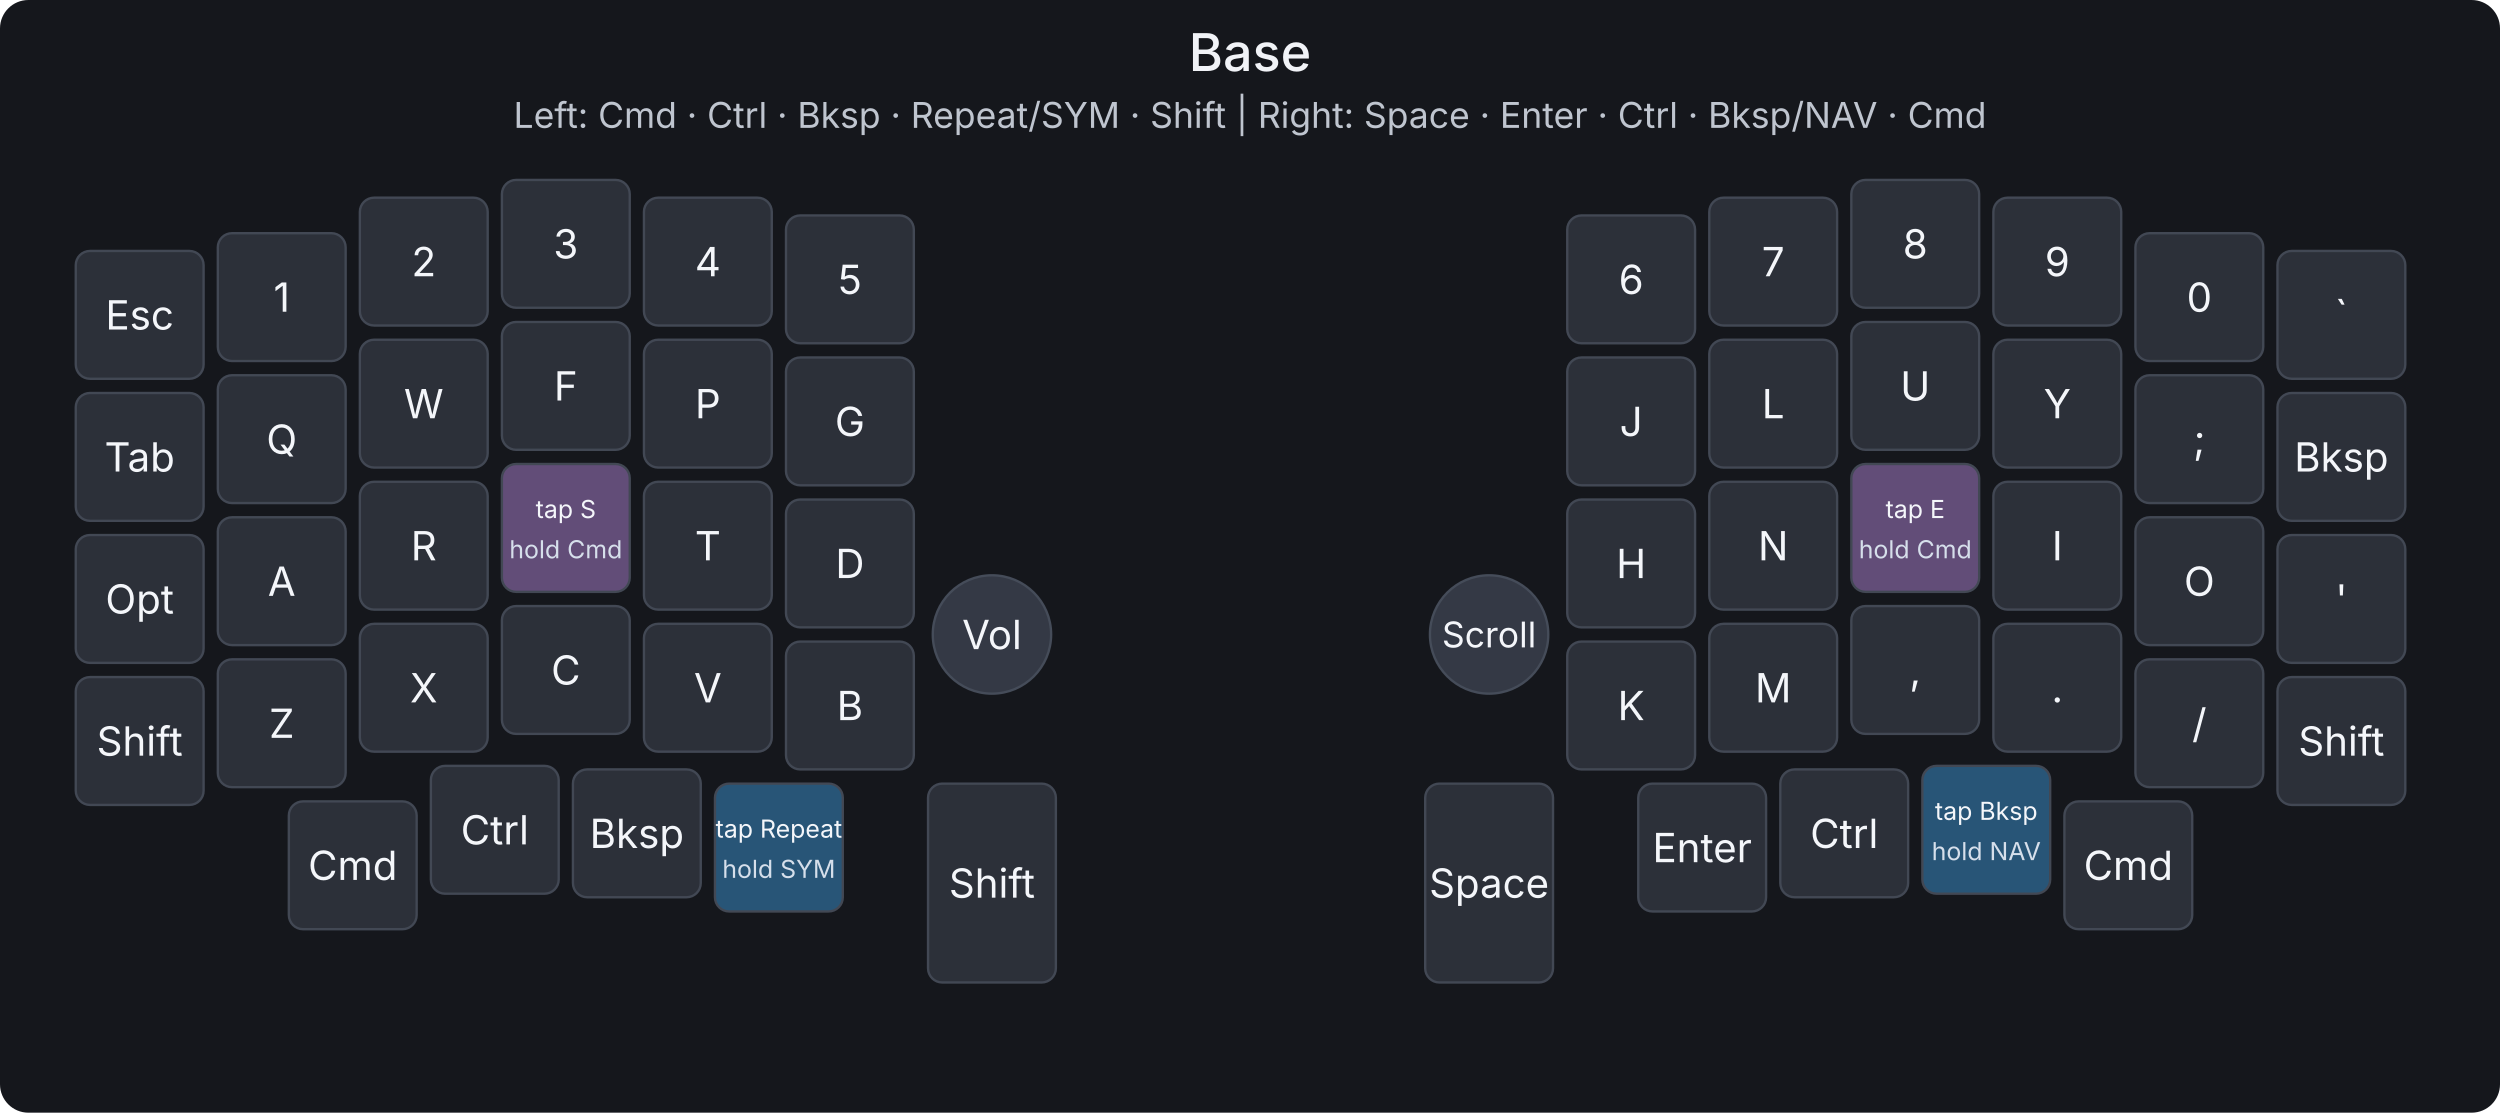
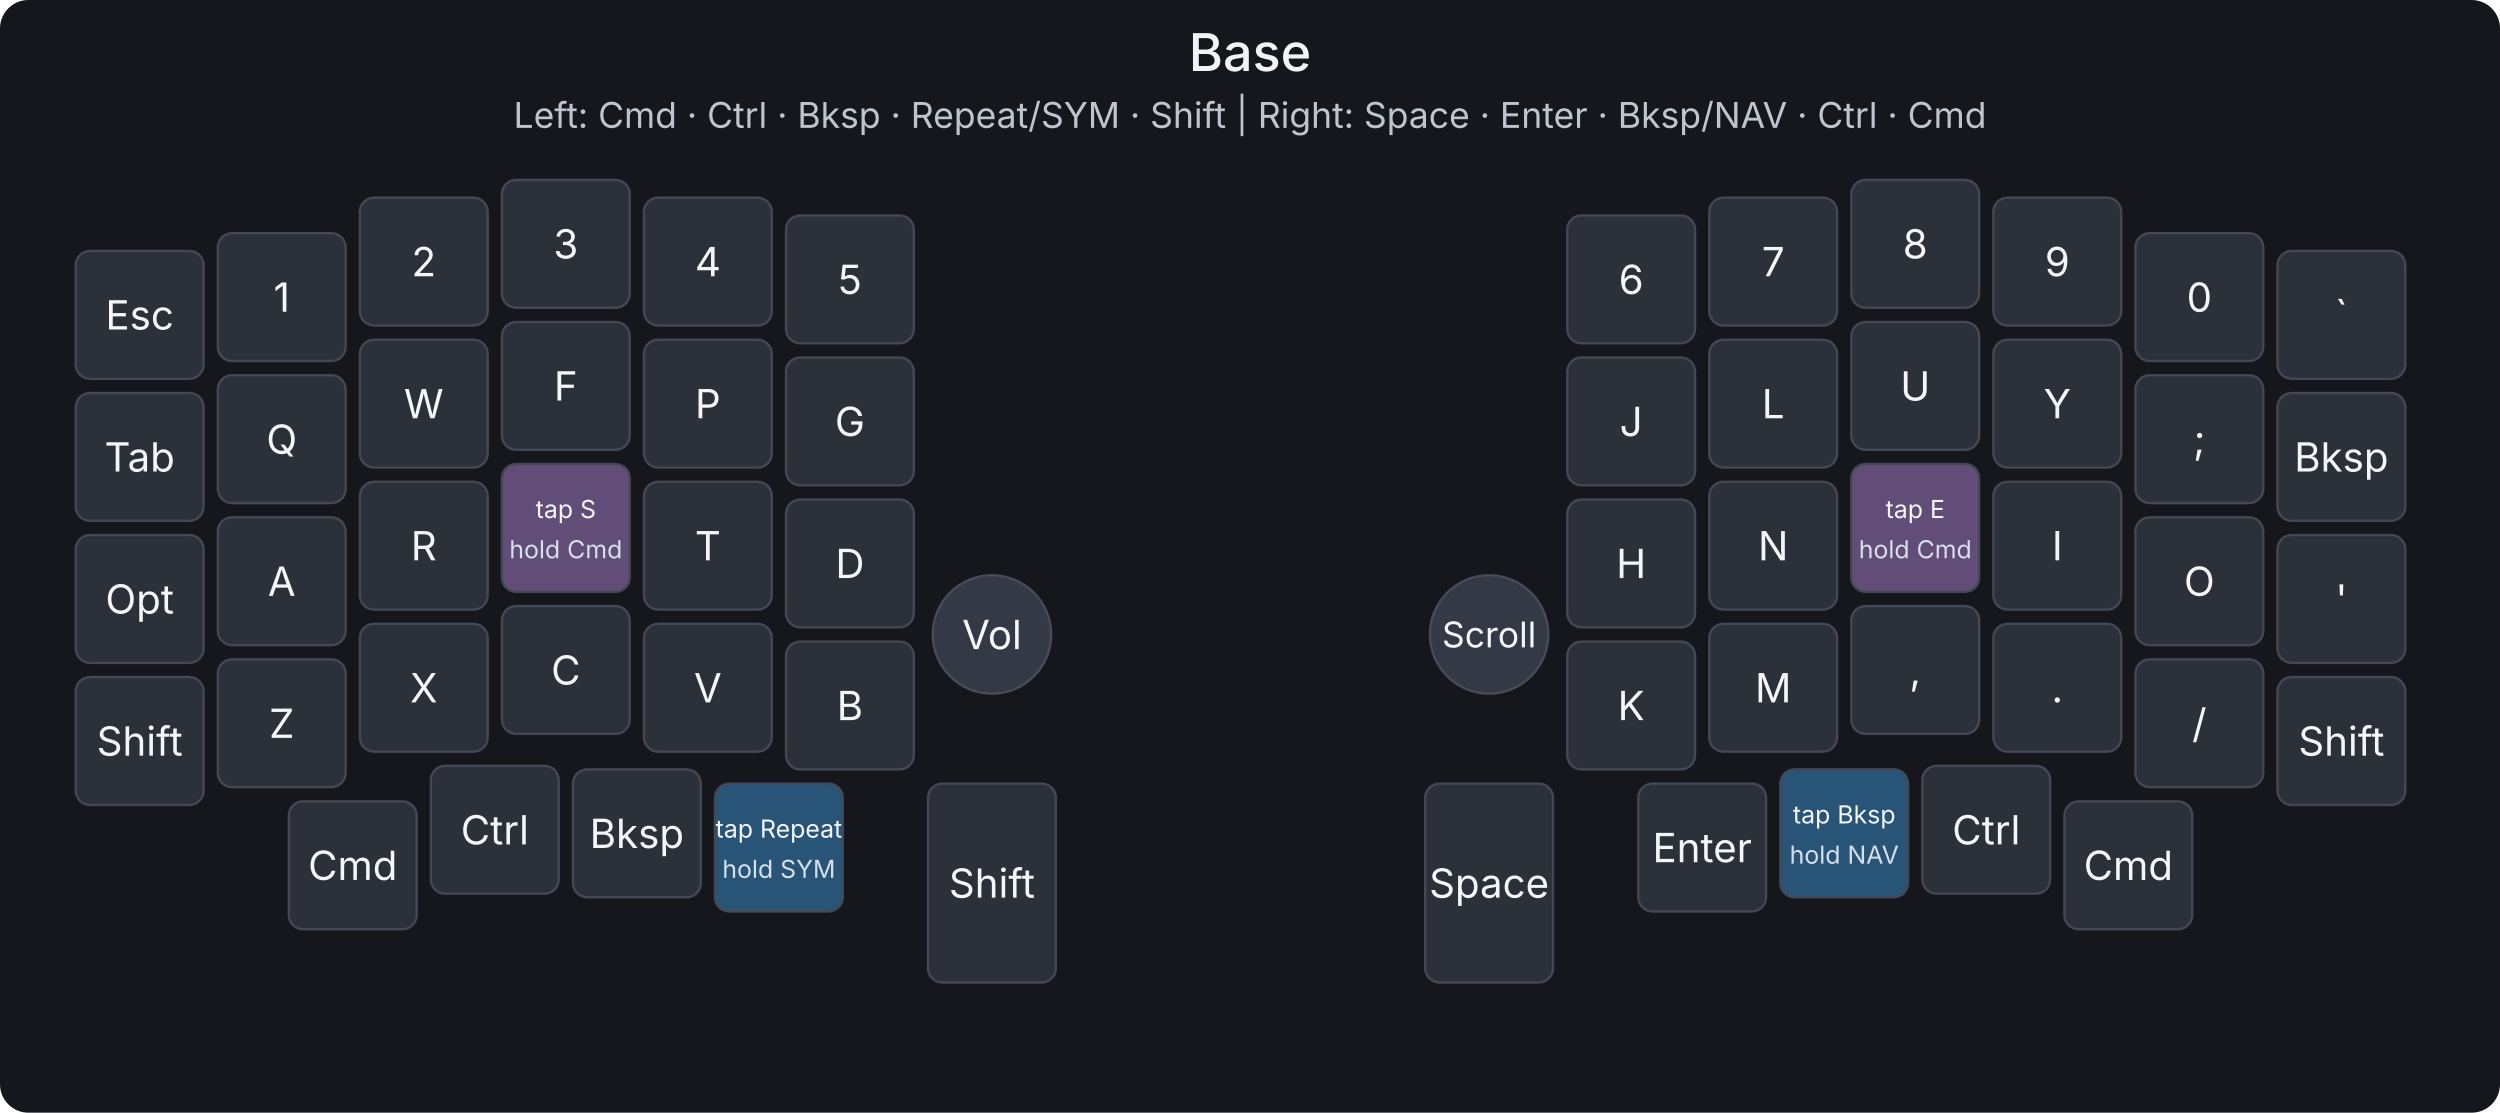
<svg xmlns="http://www.w3.org/2000/svg" width="1056" height="470" viewBox="0 0 1056 470" role="img" aria-labelledby="title desc">
  <rect width="1056" height="470" rx="12" fill="#15171c" />
  <g font-family="-apple-system, BlinkMacSystemFont, Segoe UI, sans-serif" text-anchor="middle">
    <text x="528" y="30" fill="#f1f3f7" font-size="22" font-weight="500">Base</text>
-     <text x="528" y="54" fill="#bfc5cf" font-size="15">Left: Cmd · Ctrl · Bksp · Repeat/SYM · Shift    |    Right: Space · Enter · Ctrl · Bksp/NAV · Cmd</text>
+     <text x="528" y="54" fill="#bfc5cf" font-size="15">Left: Cmd · Ctrl · Bksp · Repeat/SYM · Shift    |    Right: Space · Enter · Bksp/NAV · Ctrl · Cmd</text>
    <g data-matrix="0,0" data-keycode="KC_ESCAPE" opacity="1">
      <rect x="32" y="106.0" width="54" height="54" rx="6" fill="#2c3039" stroke="#424854" />
      <text x="59" y="133.0" dominant-baseline="central" fill="#f4f6fa" font-size="17">Esc</text>
    </g>
    <g data-matrix="0,1" data-keycode="KC_1" opacity="1">
      <rect x="92" y="98.5" width="54" height="54" rx="6" fill="#2c3039" stroke="#424854" />
      <text x="119" y="125.5" dominant-baseline="central" fill="#f4f6fa" font-size="17">1</text>
    </g>
    <g data-matrix="0,2" data-keycode="KC_2" opacity="1">
      <rect x="152" y="83.5" width="54" height="54" rx="6" fill="#2c3039" stroke="#424854" />
      <text x="179" y="110.5" dominant-baseline="central" fill="#f4f6fa" font-size="17">2</text>
    </g>
    <g data-matrix="0,3" data-keycode="KC_3" opacity="1">
      <rect x="212" y="76" width="54" height="54" rx="6" fill="#2c3039" stroke="#424854" />
      <text x="239" y="103.0" dominant-baseline="central" fill="#f4f6fa" font-size="17">3</text>
    </g>
    <g data-matrix="0,4" data-keycode="KC_4" opacity="1">
      <rect x="272" y="83.5" width="54" height="54" rx="6" fill="#2c3039" stroke="#424854" />
      <text x="299" y="110.5" dominant-baseline="central" fill="#f4f6fa" font-size="17">4</text>
    </g>
    <g data-matrix="0,5" data-keycode="KC_5" opacity="1">
      <rect x="332" y="91.0" width="54" height="54" rx="6" fill="#2c3039" stroke="#424854" />
      <text x="359" y="118.0" dominant-baseline="central" fill="#f4f6fa" font-size="17">5</text>
    </g>
    <g data-matrix="5,5" data-keycode="KC_6" opacity="1">
      <rect x="662.0" y="91.0" width="54" height="54" rx="6" fill="#2c3039" stroke="#424854" />
      <text x="689.0" y="118.0" dominant-baseline="central" fill="#f4f6fa" font-size="17">6</text>
    </g>
    <g data-matrix="5,4" data-keycode="KC_7" opacity="1">
      <rect x="722.0" y="83.5" width="54" height="54" rx="6" fill="#2c3039" stroke="#424854" />
      <text x="749.0" y="110.5" dominant-baseline="central" fill="#f4f6fa" font-size="17">7</text>
    </g>
    <g data-matrix="5,3" data-keycode="KC_8" opacity="1">
      <rect x="782.0" y="76" width="54" height="54" rx="6" fill="#2c3039" stroke="#424854" />
      <text x="809.0" y="103.0" dominant-baseline="central" fill="#f4f6fa" font-size="17">8</text>
    </g>
    <g data-matrix="5,2" data-keycode="KC_9" opacity="1">
      <rect x="842.0" y="83.5" width="54" height="54" rx="6" fill="#2c3039" stroke="#424854" />
      <text x="869.0" y="110.5" dominant-baseline="central" fill="#f4f6fa" font-size="17">9</text>
    </g>
    <g data-matrix="5,1" data-keycode="KC_0" opacity="1">
      <rect x="902.0" y="98.5" width="54" height="54" rx="6" fill="#2c3039" stroke="#424854" />
      <text x="929.0" y="125.5" dominant-baseline="central" fill="#f4f6fa" font-size="17">0</text>
    </g>
    <g data-matrix="5,0" data-keycode="KC_GRAVE" opacity="1">
      <rect x="962.0" y="106.0" width="54" height="54" rx="6" fill="#2c3039" stroke="#424854" />
      <text x="989.0" y="133.0" dominant-baseline="central" fill="#f4f6fa" font-size="17">`</text>
    </g>
    <g data-matrix="1,0" data-keycode="KC_TAB" opacity="1">
      <rect x="32" y="166.0" width="54" height="54" rx="6" fill="#2c3039" stroke="#424854" />
      <text x="59" y="193.0" dominant-baseline="central" fill="#f4f6fa" font-size="17">Tab</text>
    </g>
    <g data-matrix="1,1" data-keycode="KC_Q" opacity="1">
      <rect x="92" y="158.5" width="54" height="54" rx="6" fill="#2c3039" stroke="#424854" />
      <text x="119" y="185.5" dominant-baseline="central" fill="#f4f6fa" font-size="17">Q</text>
    </g>
    <g data-matrix="1,2" data-keycode="KC_W" opacity="1">
      <rect x="152" y="143.5" width="54" height="54" rx="6" fill="#2c3039" stroke="#424854" />
      <text x="179" y="170.5" dominant-baseline="central" fill="#f4f6fa" font-size="17">W</text>
    </g>
    <g data-matrix="1,3" data-keycode="KC_E" opacity="1">
      <rect x="212" y="136" width="54" height="54" rx="6" fill="#2c3039" stroke="#424854" />
      <text x="239" y="163.0" dominant-baseline="central" fill="#f4f6fa" font-size="17">F</text>
    </g>
    <g data-matrix="1,4" data-keycode="KC_R" opacity="1">
      <rect x="272" y="143.5" width="54" height="54" rx="6" fill="#2c3039" stroke="#424854" />
      <text x="299" y="170.5" dominant-baseline="central" fill="#f4f6fa" font-size="17">P</text>
    </g>
    <g data-matrix="1,5" data-keycode="KC_T" opacity="1">
      <rect x="332" y="151.0" width="54" height="54" rx="6" fill="#2c3039" stroke="#424854" />
      <text x="359" y="178.0" dominant-baseline="central" fill="#f4f6fa" font-size="17">G</text>
    </g>
    <g data-matrix="6,5" data-keycode="KC_Y" opacity="1">
      <rect x="662.0" y="151.0" width="54" height="54" rx="6" fill="#2c3039" stroke="#424854" />
      <text x="689.0" y="178.0" dominant-baseline="central" fill="#f4f6fa" font-size="17">J</text>
    </g>
    <g data-matrix="6,4" data-keycode="KC_U" opacity="1">
      <rect x="722.0" y="143.5" width="54" height="54" rx="6" fill="#2c3039" stroke="#424854" />
      <text x="749.0" y="170.5" dominant-baseline="central" fill="#f4f6fa" font-size="17">L</text>
    </g>
    <g data-matrix="6,3" data-keycode="KC_I" opacity="1">
      <rect x="782.0" y="136" width="54" height="54" rx="6" fill="#2c3039" stroke="#424854" />
      <text x="809.0" y="163.0" dominant-baseline="central" fill="#f4f6fa" font-size="17">U</text>
    </g>
    <g data-matrix="6,2" data-keycode="KC_O" opacity="1">
      <rect x="842.0" y="143.5" width="54" height="54" rx="6" fill="#2c3039" stroke="#424854" />
      <text x="869.0" y="170.5" dominant-baseline="central" fill="#f4f6fa" font-size="17">Y</text>
    </g>
    <g data-matrix="6,1" data-keycode="KC_P" opacity="1">
      <rect x="902.0" y="158.5" width="54" height="54" rx="6" fill="#2c3039" stroke="#424854" />
      <text x="929.0" y="185.5" dominant-baseline="central" fill="#f4f6fa" font-size="17">;</text>
    </g>
    <g data-matrix="6,0" data-keycode="KC_BSPACE" opacity="1">
      <rect x="962.0" y="166.0" width="54" height="54" rx="6" fill="#2c3039" stroke="#424854" />
      <text x="989.0" y="193.0" dominant-baseline="central" fill="#f4f6fa" font-size="17">Bksp</text>
    </g>
    <g data-matrix="2,0" data-keycode="KC_LALT" opacity="1">
      <rect x="32" y="226.0" width="54" height="54" rx="6" fill="#2c3039" stroke="#424854" />
      <text x="59" y="253.0" dominant-baseline="central" fill="#f4f6fa" font-size="17">Opt</text>
    </g>
    <g data-matrix="2,1" data-keycode="KC_A" opacity="1">
      <rect x="92" y="218.5" width="54" height="54" rx="6" fill="#2c3039" stroke="#424854" />
      <text x="119" y="245.5" dominant-baseline="central" fill="#f4f6fa" font-size="17">A</text>
    </g>
    <g data-matrix="2,2" data-keycode="KC_S" opacity="1">
      <rect x="152" y="203.5" width="54" height="54" rx="6" fill="#2c3039" stroke="#424854" />
      <text x="179" y="230.5" dominant-baseline="central" fill="#f4f6fa" font-size="17">R</text>
    </g>
    <g data-matrix="2,3" data-keycode="0x2807" opacity="1">
      <rect x="212" y="196" width="54" height="54" rx="6" fill="#624d78" stroke="#424854" />
      <text x="239" y="215.0" dominant-baseline="central" fill="#f4f6fa" font-size="10.5">tap S</text>
      <text x="239" y="232.0" dominant-baseline="central" fill="#d6dfeb" font-size="10.5">hold Cmd</text>
    </g>
    <g data-matrix="2,4" data-keycode="KC_F" opacity="1">
      <rect x="272" y="203.5" width="54" height="54" rx="6" fill="#2c3039" stroke="#424854" />
      <text x="299" y="230.5" dominant-baseline="central" fill="#f4f6fa" font-size="17">T</text>
    </g>
    <g data-matrix="2,5" data-keycode="KC_G" opacity="1">
      <rect x="332" y="211.0" width="54" height="54" rx="6" fill="#2c3039" stroke="#424854" />
      <text x="359" y="238.0" dominant-baseline="central" fill="#f4f6fa" font-size="17">D</text>
    </g>
    <g data-matrix="7,5" data-keycode="KC_H" opacity="1">
      <rect x="662.0" y="211.0" width="54" height="54" rx="6" fill="#2c3039" stroke="#424854" />
      <text x="689.0" y="238.0" dominant-baseline="central" fill="#f4f6fa" font-size="17">H</text>
    </g>
    <g data-matrix="7,4" data-keycode="KC_J" opacity="1">
      <rect x="722.0" y="203.5" width="54" height="54" rx="6" fill="#2c3039" stroke="#424854" />
      <text x="749.0" y="230.5" dominant-baseline="central" fill="#f4f6fa" font-size="17">N</text>
    </g>
    <g data-matrix="7,3" data-keycode="0x380e" opacity="1">
      <rect x="782.0" y="196" width="54" height="54" rx="6" fill="#624d78" stroke="#424854" />
      <text x="809.0" y="215.0" dominant-baseline="central" fill="#f4f6fa" font-size="10.5">tap E</text>
      <text x="809.0" y="232.0" dominant-baseline="central" fill="#d6dfeb" font-size="10.5">hold Cmd</text>
    </g>
    <g data-matrix="7,2" data-keycode="KC_L" opacity="1">
      <rect x="842.0" y="203.5" width="54" height="54" rx="6" fill="#2c3039" stroke="#424854" />
      <text x="869.0" y="230.5" dominant-baseline="central" fill="#f4f6fa" font-size="17">I</text>
    </g>
    <g data-matrix="7,1" data-keycode="KC_SCOLON" opacity="1">
      <rect x="902.0" y="218.5" width="54" height="54" rx="6" fill="#2c3039" stroke="#424854" />
      <text x="929.0" y="245.5" dominant-baseline="central" fill="#f4f6fa" font-size="17">O</text>
    </g>
    <g data-matrix="7,0" data-keycode="KC_QUOTE" opacity="1">
      <rect x="962.0" y="226.0" width="54" height="54" rx="6" fill="#2c3039" stroke="#424854" />
      <text x="989.0" y="253.0" dominant-baseline="central" fill="#f4f6fa" font-size="17">'</text>
    </g>
    <g data-matrix="3,0" data-keycode="KC_LSHIFT" opacity="1">
      <rect x="32" y="286.0" width="54" height="54" rx="6" fill="#2c3039" stroke="#424854" />
      <text x="59" y="313.0" dominant-baseline="central" fill="#f4f6fa" font-size="17">Shift</text>
    </g>
    <g data-matrix="3,1" data-keycode="KC_Z" opacity="1">
      <rect x="92" y="278.5" width="54" height="54" rx="6" fill="#2c3039" stroke="#424854" />
      <text x="119" y="305.5" dominant-baseline="central" fill="#f4f6fa" font-size="17">Z</text>
    </g>
    <g data-matrix="3,2" data-keycode="KC_X" opacity="1">
      <rect x="152" y="263.5" width="54" height="54" rx="6" fill="#2c3039" stroke="#424854" />
      <text x="179" y="290.5" dominant-baseline="central" fill="#f4f6fa" font-size="17">X</text>
    </g>
    <g data-matrix="3,3" data-keycode="KC_C" opacity="1">
      <rect x="212" y="256" width="54" height="54" rx="6" fill="#2c3039" stroke="#424854" />
      <text x="239" y="283.0" dominant-baseline="central" fill="#f4f6fa" font-size="17">C</text>
    </g>
    <g data-matrix="3,4" data-keycode="KC_V" opacity="1">
      <rect x="272" y="263.5" width="54" height="54" rx="6" fill="#2c3039" stroke="#424854" />
      <text x="299" y="290.5" dominant-baseline="central" fill="#f4f6fa" font-size="17">V</text>
    </g>
    <g data-matrix="3,5" data-keycode="KC_B" opacity="1">
      <rect x="332" y="271.0" width="54" height="54" rx="6" fill="#2c3039" stroke="#424854" />
      <text x="359" y="298.0" dominant-baseline="central" fill="#f4f6fa" font-size="17">B</text>
    </g>
    <g data-matrix="4,5" data-keycode="KC_MUTE" opacity="1">
      <circle cx="419" cy="268.0" r="25" fill="#343945" stroke="#454c59" />
      <text x="419" y="268.0" dominant-baseline="central" fill="#f4f6fa" font-size="17">Vol</text>
    </g>
    <g data-matrix="9,5" data-keycode="KC_MPLY" opacity="1">
      <circle cx="629.0" cy="268.0" r="25" fill="#343945" stroke="#454c59" />
      <text x="629.0" y="268.0" dominant-baseline="central" fill="#f4f6fa" font-size="15">Scroll</text>
    </g>
    <g data-matrix="8,5" data-keycode="KC_N" opacity="1">
      <rect x="662.0" y="271.0" width="54" height="54" rx="6" fill="#2c3039" stroke="#424854" />
      <text x="689.0" y="298.0" dominant-baseline="central" fill="#f4f6fa" font-size="17">K</text>
    </g>
    <g data-matrix="8,4" data-keycode="KC_M" opacity="1">
      <rect x="722.0" y="263.5" width="54" height="54" rx="6" fill="#2c3039" stroke="#424854" />
      <text x="749.0" y="290.5" dominant-baseline="central" fill="#f4f6fa" font-size="17">M</text>
    </g>
    <g data-matrix="8,3" data-keycode="KC_COMMA" opacity="1">
      <rect x="782.0" y="256" width="54" height="54" rx="6" fill="#2c3039" stroke="#424854" />
      <text x="809.0" y="283.0" dominant-baseline="central" fill="#f4f6fa" font-size="17">,</text>
    </g>
    <g data-matrix="8,2" data-keycode="KC_DOT" opacity="1">
      <rect x="842.0" y="263.5" width="54" height="54" rx="6" fill="#2c3039" stroke="#424854" />
      <text x="869.0" y="290.5" dominant-baseline="central" fill="#f4f6fa" font-size="17">.</text>
    </g>
    <g data-matrix="8,1" data-keycode="KC_SLASH" opacity="1">
      <rect x="902.0" y="278.5" width="54" height="54" rx="6" fill="#2c3039" stroke="#424854" />
      <text x="929.0" y="305.5" dominant-baseline="central" fill="#f4f6fa" font-size="17">/</text>
    </g>
    <g data-matrix="8,0" data-keycode="KC_RSHIFT" opacity="1">
      <rect x="962.0" y="286.0" width="54" height="54" rx="6" fill="#2c3039" stroke="#424854" />
      <text x="989.0" y="313.0" dominant-baseline="central" fill="#f4f6fa" font-size="17">Shift</text>
    </g>
    <g data-matrix="4,0" data-keycode="KC_LGUI" opacity="1">
      <rect x="122.0" y="338.5" width="54" height="54" rx="6" fill="#2c3039" stroke="#424854" />
      <text x="149.0" y="365.5" dominant-baseline="central" fill="#f4f6fa" font-size="17">Cmd</text>
    </g>
    <g data-matrix="4,1" data-keycode="KC_LCTRL" opacity="1">
      <rect x="182.0" y="323.5" width="54" height="54" rx="6" fill="#2c3039" stroke="#424854" />
      <text x="209.0" y="350.5" dominant-baseline="central" fill="#f4f6fa" font-size="17">Ctrl</text>
    </g>
    <g data-matrix="4,2" data-keycode="KC_BSPACE" opacity="1">
      <rect x="242.0" y="325.0" width="54" height="54" rx="6" fill="#2c3039" stroke="#424854" />
      <text x="269.0" y="352.0" dominant-baseline="central" fill="#f4f6fa" font-size="17">Bksp</text>
    </g>
    <g data-matrix="4,3" data-keycode="0x4100" opacity="1">
      <rect x="302.0" y="331.0" width="54" height="54" rx="6" fill="#285577" stroke="#424854" />
      <text x="329.0" y="350.0" dominant-baseline="central" fill="#f4f6fa" font-size="10.5">tap Repeat</text>
      <text x="329.0" y="367.0" dominant-baseline="central" fill="#d6dfeb" font-size="10.5">hold SYM</text>
    </g>
    <g data-matrix="4,4" data-keycode="KC_LSHIFT" opacity="1">
      <rect x="392" y="331.0" width="54" height="84.0" rx="6" fill="#2c3039" stroke="#424854" />
      <text x="419" y="373.0" dominant-baseline="central" fill="#f4f6fa" font-size="17">Shift</text>
    </g>
    <g data-matrix="9,4" data-keycode="KC_SPACE" opacity="1">
      <rect x="602.0" y="331.0" width="54" height="84.0" rx="6" fill="#2c3039" stroke="#424854" />
      <text x="629.0" y="373.0" dominant-baseline="central" fill="#f4f6fa" font-size="17">Space</text>
    </g>
    <g data-matrix="9,3" data-keycode="KC_ENTER" opacity="1">
      <rect x="692" y="331.0" width="54" height="54" rx="6" fill="#2c3039" stroke="#424854" />
      <text x="719" y="358.0" dominant-baseline="central" fill="#f4f6fa" font-size="17">Enter</text>
    </g>
-     <g data-matrix="9,2" data-keycode="KC_RCTRL" opacity="1">
-       <rect x="752" y="325.0" width="54" height="54" rx="6" fill="#2c3039" stroke="#424854" />
-       <text x="779" y="352.0" dominant-baseline="central" fill="#f4f6fa" font-size="17">Ctrl</text>
-     </g>
-     <g data-matrix="9,1" data-keycode="0x422a" opacity="1">
-       <rect x="812" y="323.5" width="54" height="54" rx="6" fill="#285577" stroke="#424854" />
-       <text x="839" y="342.5" dominant-baseline="central" fill="#f4f6fa" font-size="10.5">tap Bksp</text>
-       <text x="839" y="359.5" dominant-baseline="central" fill="#d6dfeb" font-size="10.5">hold NAV</text>
+     <g data-matrix="9,2" data-keycode="0x422a" opacity="1">
+       <rect x="752" y="325.0" width="54" height="54" rx="6" fill="#285577" stroke="#424854" />
+       <text x="779" y="344.0" dominant-baseline="central" fill="#f4f6fa" font-size="10.5">tap Bksp</text>
+       <text x="779" y="361.0" dominant-baseline="central" fill="#d6dfeb" font-size="10.5">hold NAV</text>
+     </g>
+     <g data-matrix="9,1" data-keycode="KC_RCTRL" opacity="1">
+       <rect x="812" y="323.5" width="54" height="54" rx="6" fill="#2c3039" stroke="#424854" />
+       <text x="839" y="350.5" dominant-baseline="central" fill="#f4f6fa" font-size="17">Ctrl</text>
    </g>
    <g data-matrix="9,0" data-keycode="KC_RGUI" opacity="1">
      <rect x="872" y="338.5" width="54" height="54" rx="6" fill="#2c3039" stroke="#424854" />
      <text x="899" y="365.5" dominant-baseline="central" fill="#f4f6fa" font-size="17">Cmd</text>
    </g>
  </g>
</svg>
